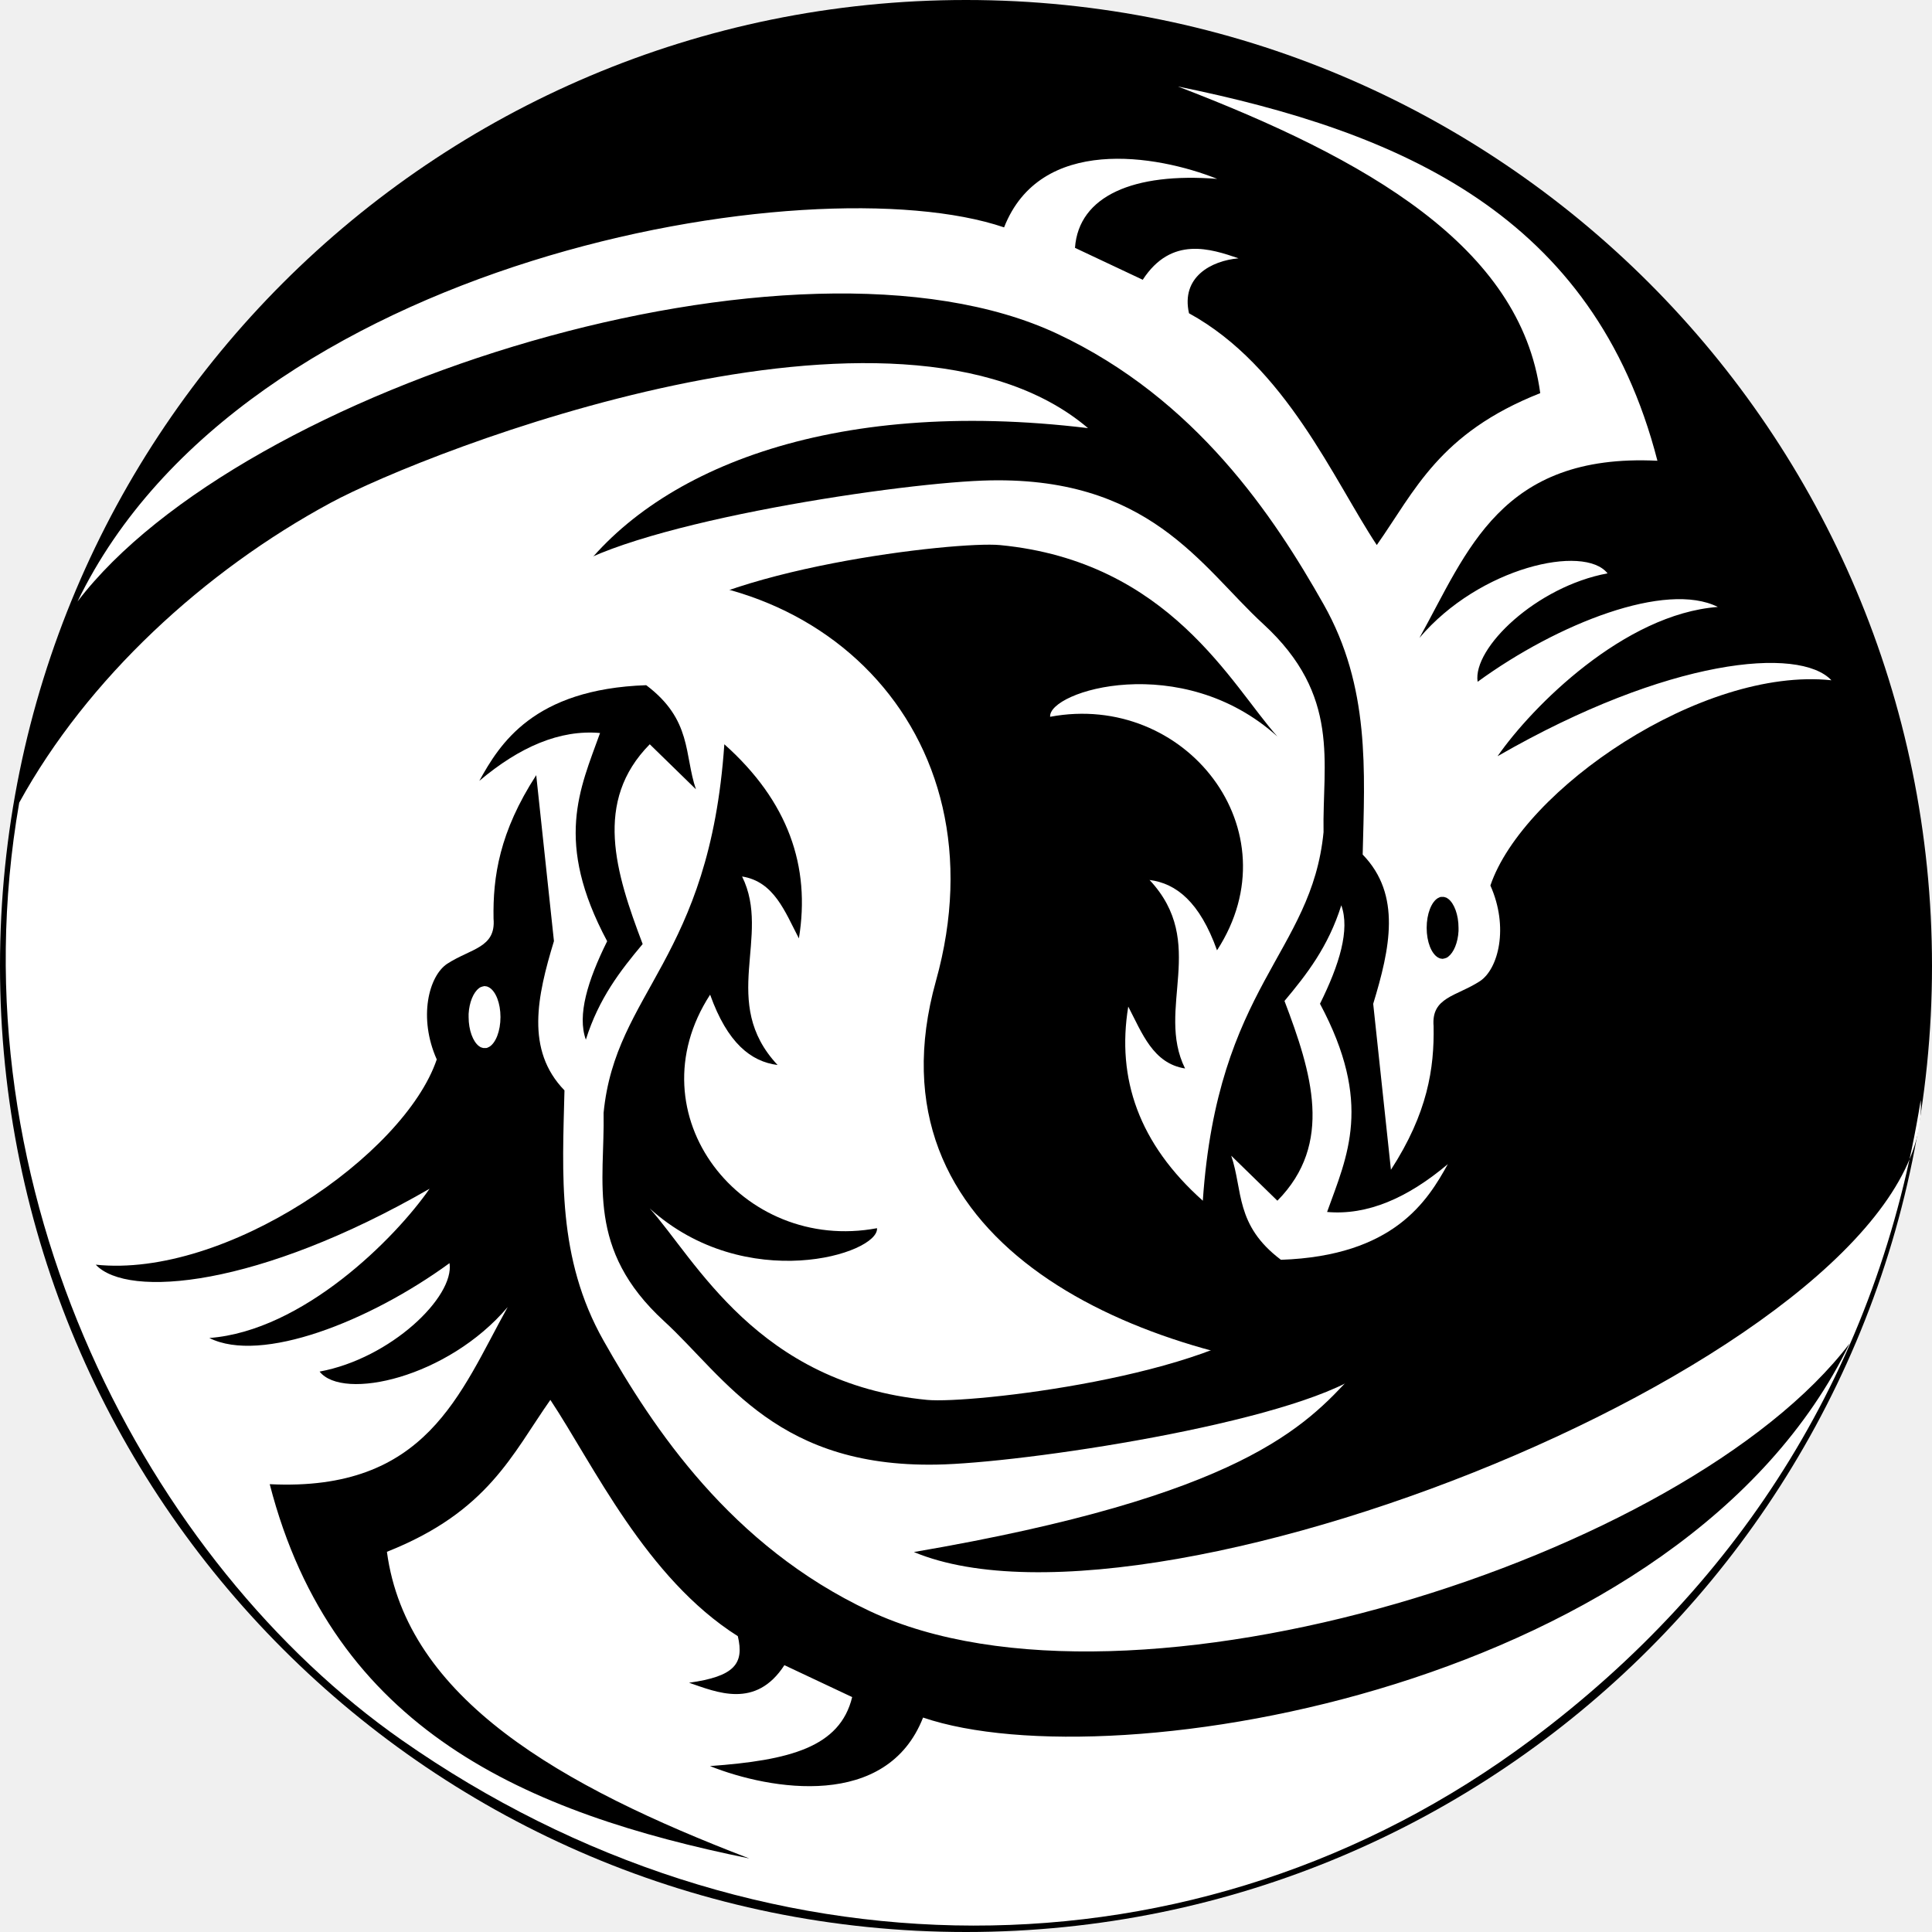
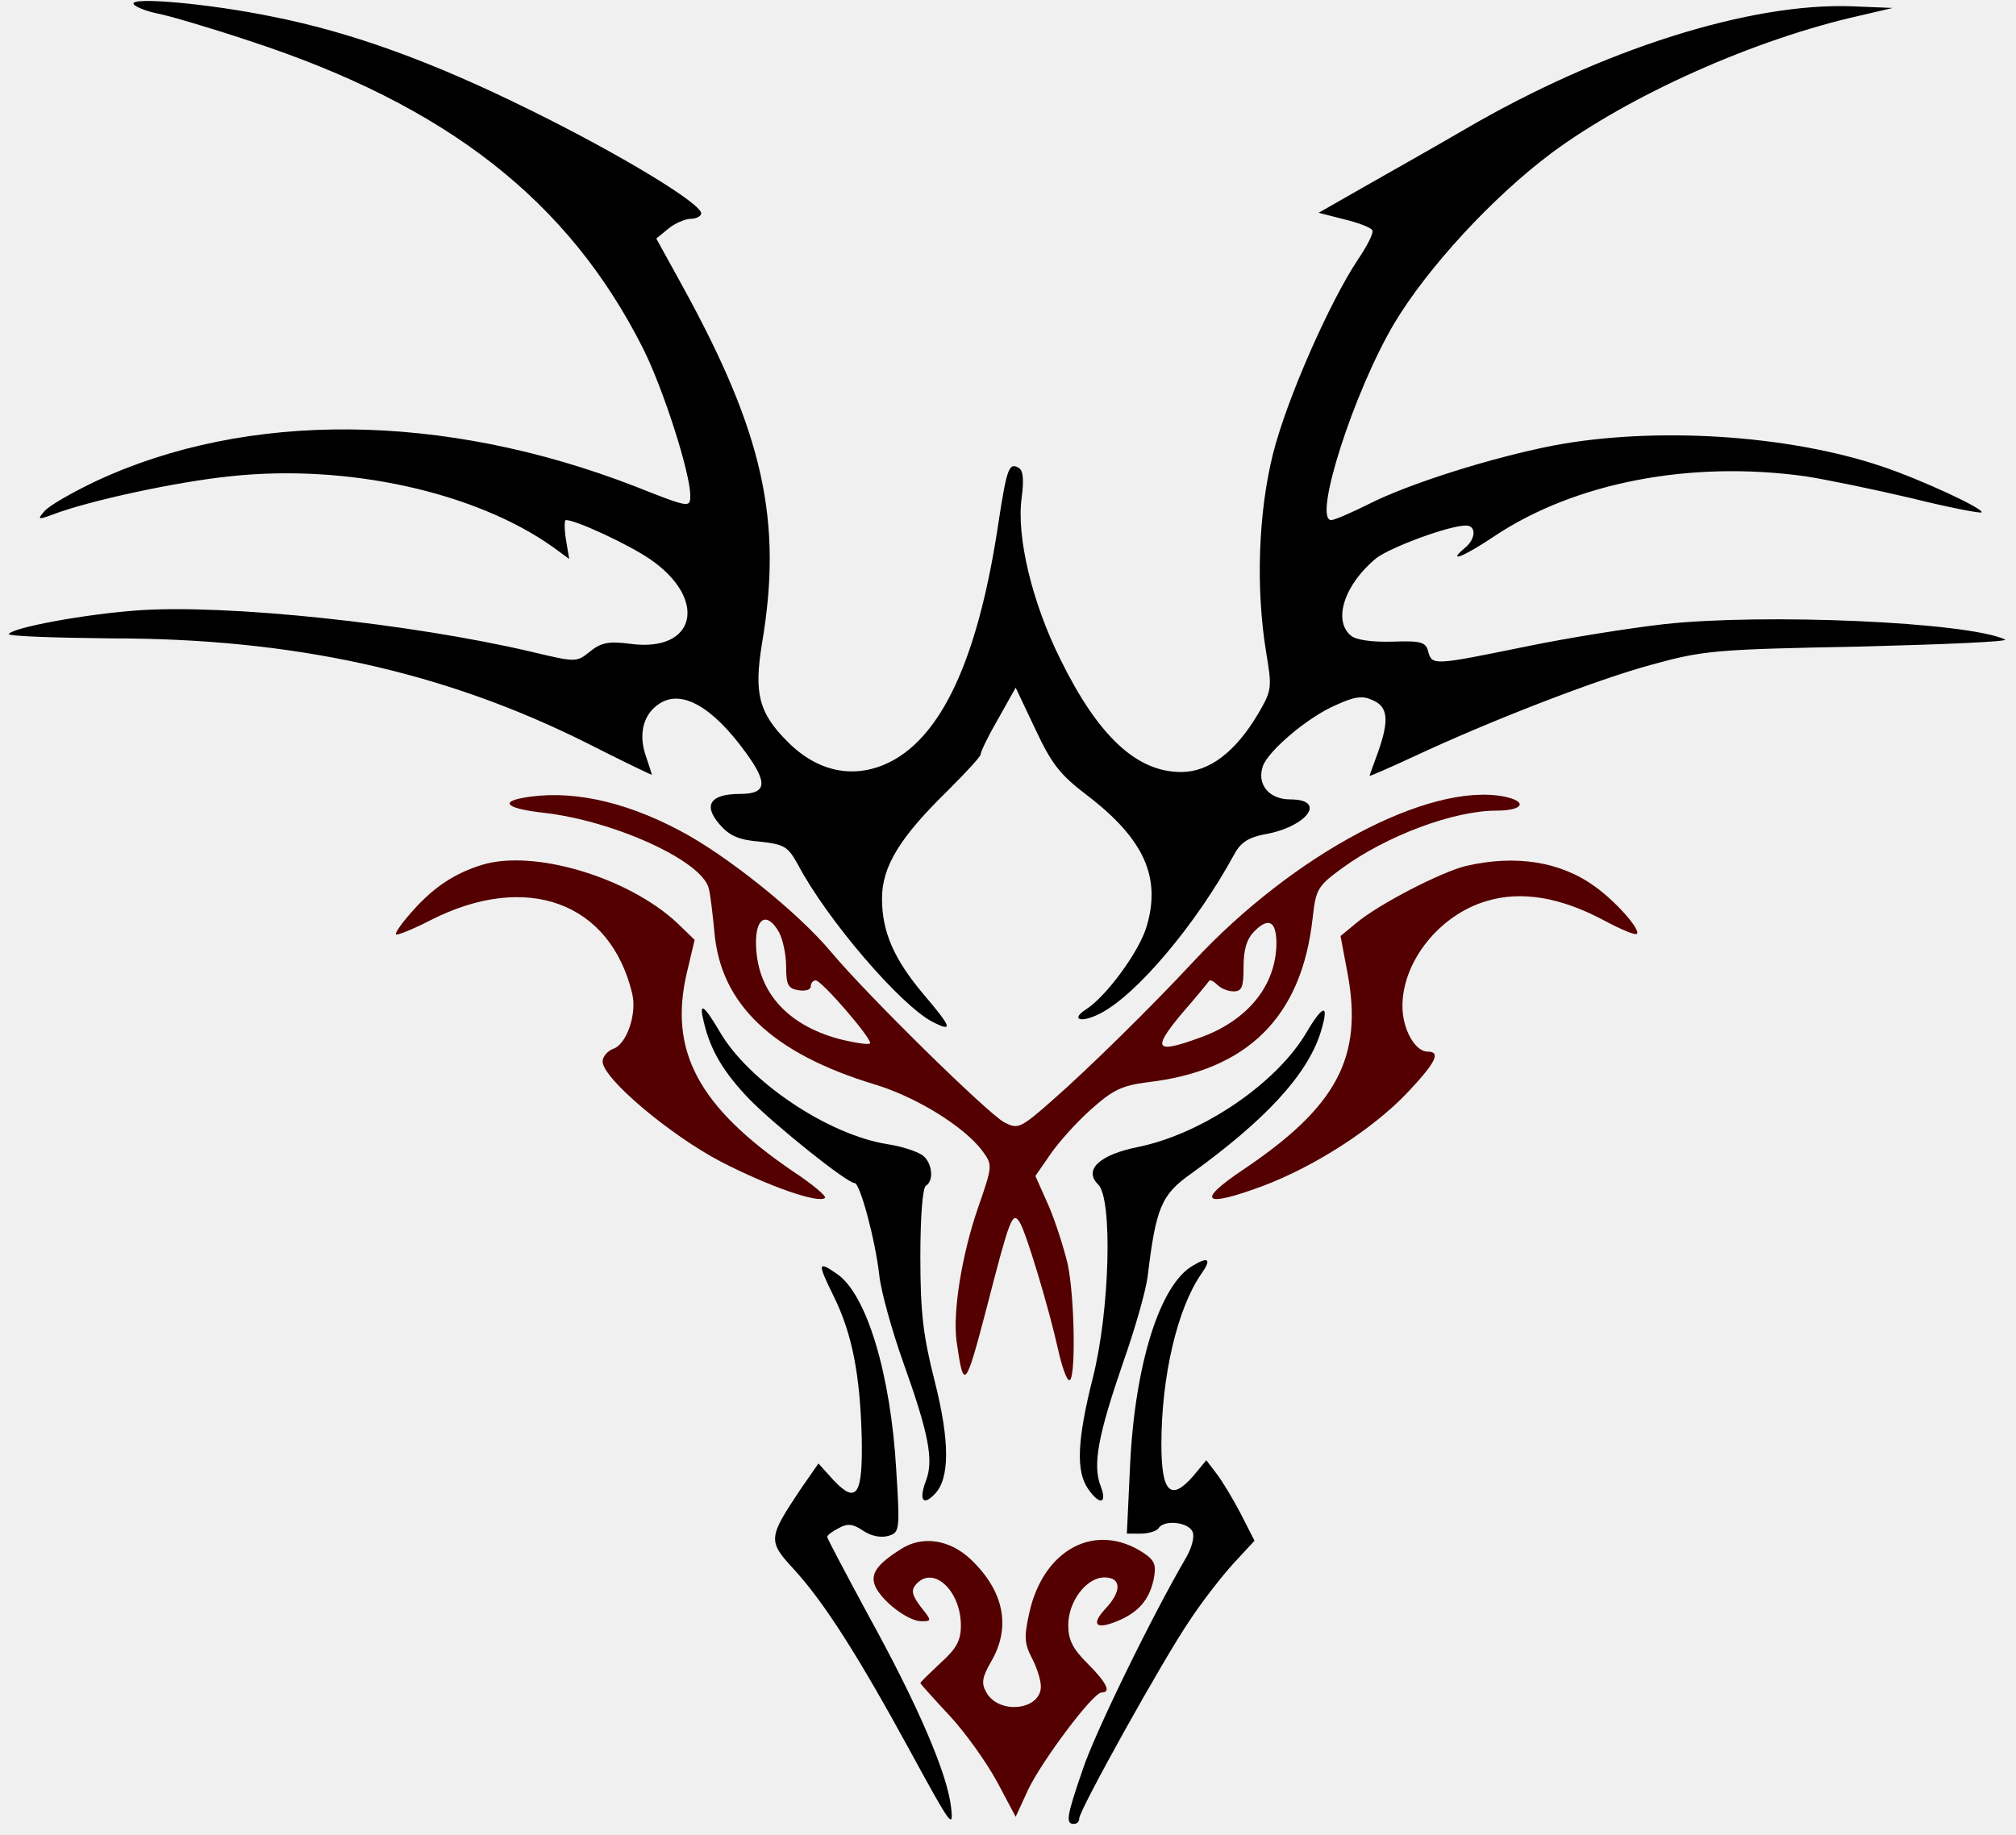
- <svg xmlns="http://www.w3.org/2000/svg" viewBox="0 0 442 442">
-   <g transform="translate(-258 -116.36)" fill-rule="evenodd">
-     <path transform="translate(112,-148)" d="m588 485.36a221 221 0 1 1 -442 0 221 221 0 1 1 442 0z" />
-     <path d="m676.99 271.99c-29.655-3.14-70.58 25.02-78.021 46.955 4.26 9.541 1.842 19.098-2.408 21.896-5.415 3.505-11.148 3.632-10.585 10.295 0.178 9.585-1.349 19.856-9.761 32.844l-4.056-37.966c3.832-12.599 6.548-24.928-2.408-34.149 0.459-19.096 1.74-38.362-8.937-57.25-11.363-20.103-29.158-46.972-60.921-61.887-59.618-27.996-186.75 12.126-224.16 61.249 38.049-78.673 168.22-100.49 211.98-85.598 8.266-21.093 34.853-16.638 48.752-11.098-19.056-1.492-31.684 3.865-32.533 15.782l15.503 7.302c6.565-10.111 15.599-7.062 21.914-4.908-6.272 0.556-13.199 4.297-11.332 12.573 22.167 12.157 33.155 38.236 42.962 53.025 8.746-12.426 14.235-25.589 37.394-34.752-4.496-33.566-39.731-53.614-82.901-70.157 50.97 10.398 95.221 29.318 109.71 85.624-35.952-1.766-43.484 20.837-54.444 40.527 13.745-16.217 37.713-21.512 43.035-14.765-16.227 2.993-30.903 17.065-29.725 24.808 18.38-13.396 43.107-23.052 54.951-17.125-21.402 1.624-42.458 22.725-50.387 34.149 39.131-22.541 69.076-25.157 76.373-17.376zm-85.31 57.351c0.012-0.238 0-0.459 0-0.703 4e-5 -2.992-0.989-5.593-2.345-6.629-0.111-0.082-0.264-0.19-0.38-0.251l-0.127-0.05c-0.089-0.037-0.226-0.076-0.317-0.1l-0.19-0.05c-0.046-0.007-0.143 0.003-0.19 0h-0.19c-0.047 0.002-0.144-0.006-0.19 0-0.031 0.005-0.096-0.006-0.127 0l-0.19 0.05-0.127 0.05-0.19 0.1c-0.029 0.015-0.098 0.034-0.127 0.05-1.51 0.871-2.599 3.624-2.599 6.83s1.089 5.909 2.599 6.78c0.087 0.048 0.228 0.115 0.317 0.151l0.127 0.05 0.19 0.05c0.031 0.006 0.096-0.005 0.127 0 0.047 0.006 0.143 0.048 0.19 0.05h0.063c0.095 0 0.224-0.037 0.317-0.05l0.19-0.05c0.091-0.025 0.228-0.063 0.317-0.1l0.127-0.05c0.073-0.038 0.183-0.104 0.254-0.151l0.127-0.1c1.245-0.951 2.205-3.199 2.345-5.876z" fill="#fff" />
-     <path d="m564.86 323.47c2.01 5.59-0.405 13.517-4.874 22.529 12.173 22.79 6.226 34.811 1.625 47.633 9.207 0.815 18.414-3.178 27.621-10.943-4.633 8.366-12.299 20.99-38.182 21.885-10.538-7.939-8.664-15.878-11.373-23.816l10.561 10.299c12.901-13.058 7.864-29.274 1.625-45.702 5.099-6.081 10.029-12.43 12.998-21.885z" fill="#fff" />
-     <path d="m533.18 391.06c-14.625-13.034-19.762-27.948-17.06-44.414 3.182 6.088 5.666 13.005 12.998 14.161-6.808-13.732 5.331-28.751-8.124-43.127 6.11 0.777 11.486 5.041 15.435 16.092 17.829-27.454-7.27-59.228-38.182-53.426-0.46-5.898 30.044-15.287 51.992 4.506-10.443-11.629-24.664-40.048-63.444-43.787-9.927-0.957-65.415 5.37-80.593 20.164l-20.335-13.1c13.687-11.514 75.029-20.982 96.913-21.817 38.165-1.425 50.011 19.759 64.209 32.792 17.874 16.408 13.511 31.755 13.81 47.633-2.715 27.849-24.239 34.952-27.621 84.323z" fill="#fff" />
-     <path d="m506.92 214.31c-43.431-36.947-151.09 5.095-173.3 17.094-28.912 15.621-55.632 40.212-71.223 68.585-15.56 89.451 29.868 174.12 87.484 214.44 80.511 56.346 182.1 56.912 258.42-0.057 48.608-36.282 79.444-85.785 89.119-146.35 3.216 55.178-173.86 127.03-230.34 103.41 75.117-12.852 89.56-28.792 100.34-40.458-51.601-4.368-111.86-30.887-95.296-90.201 16.083-57.587-28.224-99.738-82.943-91.308 17.64-25.421 58.5-42.338 117.74-35.157z" fill="#fff" />
-     <path d="m279.9 405.69c29.655 3.14 70.58-25.02 78.021-46.955-4.26-9.541-1.842-19.098 2.408-21.896 5.415-3.505 11.148-3.632 10.585-10.295-0.178-9.585 1.349-19.856 9.761-32.844l4.056 37.966c-3.832 12.599-6.548 24.928 2.408 34.149-0.459 19.096-1.74 38.362 8.937 57.25 11.363 20.103 29.158 46.972 60.921 61.887 59.618 27.996 186.75-12.126 224.16-61.249-38.049 78.673-168.22 100.49-211.98 85.598-8.266 21.093-34.853 16.638-48.752 11.098 18.222-1.321 29.744-4.286 32.533-15.782l-15.503-7.302c-6.565 10.111-15.5 6.176-21.815 4.021 10.416-1.453 12.659-4.35 11.158-10.654-21.014-13.287-33.079-39.267-42.886-54.057-8.746 12.426-14.235 25.589-37.394 34.752 4.496 33.566 39.731 53.614 82.901 70.157-50.97-10.398-95.221-29.318-109.71-85.624 35.952 1.766 43.484-20.837 54.444-40.527-13.745 16.217-37.713 21.512-43.035 14.765 16.227-2.993 30.903-17.065 29.725-24.808-18.38 13.396-43.107 23.052-54.951 17.125 21.402-1.624 42.458-22.725 50.387-34.149-39.131 22.541-69.076 25.157-76.373 17.376zm85.31-57.351c-0.012 0.238 0 0.459 0 0.703-4e-5 2.992 0.989 5.593 2.345 6.629 0.111 0.082 0.264 0.19 0.38 0.251l0.127 0.05c0.089 0.037 0.226 0.076 0.317 0.1l0.19 0.05c0.046 0.007 0.143-0.003 0.19 0h0.19c0.047-0.002 0.144 0.006 0.19 0 0.031-0.005 0.096 0.006 0.127 0l0.19-0.05 0.127-0.05 0.19-0.1c0.029-0.015 0.098-0.034 0.127-0.05 1.51-0.871 2.599-3.624 2.599-6.83s-1.089-5.909-2.599-6.78c-0.087-0.048-0.228-0.115-0.317-0.151l-0.127-0.05-0.19-0.05c-0.031-0.006-0.096 0.005-0.127 0-0.047-0.006-0.143-0.048-0.19-0.05h-0.063c-0.095 0-0.224 0.037-0.317 0.05l-0.19 0.05c-0.091 0.025-0.228 0.063-0.317 0.1l-0.127 0.05c-0.073 0.038-0.183 0.104-0.254 0.151l-0.127 0.1c-1.245 0.951-2.205 3.199-2.345 5.876z" />
-     <path d="m392.03 354.22c-2.01-5.59 0.405-13.517 4.874-22.529-12.173-22.79-6.226-34.811-1.625-47.633-9.207-0.815-18.414 3.178-27.621 10.943 4.633-8.366 12.299-20.99 38.182-21.885 10.538 7.939 8.664 15.878 11.373 23.816l-10.561-10.299c-12.901 13.058-7.864 29.274-1.625 45.702-5.099 6.081-10.029 12.43-12.998 21.885z" />
-     <path d="m423.71 286.63c14.625 13.034 19.762 27.948 17.06 44.414-3.182-6.088-5.666-13.005-12.998-14.161 6.808 13.732-5.331 28.751 8.124 43.127-6.11-0.777-11.486-5.041-15.435-16.092-17.829 27.454 7.27 59.228 38.182 53.426 0.46 5.898-30.044 15.287-51.992-4.506 10.443 11.629 24.664 40.048 63.444 43.787 9.927 0.957 65.415-5.37 80.593-20.164l20.335 13.1c-13.687 11.514-75.029 20.982-96.913 21.817-38.165 1.425-50.011-19.759-64.209-32.792-17.874-16.408-13.511-31.755-13.81-47.633 2.715-27.849 24.239-34.952 27.621-84.323z" />
+ <svg xmlns="http://www.w3.org/2000/svg" width="368" height="335">
+   <g>
+     <rect x="-1" y="-1" width="169.273" height="154.273" id="canvas_background" fill="none" />
+   </g>
+   <g>
+     <path d="m24.4,0.752c0.3,0.5 2.3,1.3 4.3,1.7c2.1,0.4 9.6,2.6 16.8,5c36.1,11.8 58.3,29.2 71.9,56.2c3.7,7.4 8.6,22.7 8.6,26.8c0,2.3 -0.1,2.3 -10.2,-1.7c-34.9,-13.5 -70.7,-13.8 -98.3,-0.9c-4.4,2.1 -8.6,4.5 -9.4,5.5c-1.3,1.5 -1.2,1.6 1.5,0.6c6.5,-2.5 22.6,-6 32.5,-7c21.3,-2.3 44.7,2.9 58.8,12.9l3,2.2l-0.6,-3.6c-0.3,-1.9 -0.3,-3.5 0,-3.5c1.9,0 11.5,4.5 15.3,7.1c10.7,7.3 8.5,17.1 -3.5,15.5c-3.9,-0.5 -5.3,-0.3 -7.4,1.4c-2.5,2 -2.5,2 -10.9,0c-21.8,-5.1 -55.4,-8.7 -71.8,-7.5c-9.6,0.7 -22.6,3.1 -23.4,4.3c-0.2,0.4 8.2,0.7 18.7,0.8c33.4,0 60.9,6.1 87,19.2c6.5,3.3 11.7,5.8 11.7,5.7s-0.5,-1.6 -1.1,-3.4c-1.4,-4 -0.5,-7.7 2.5,-9.6c4,-2.6 9.6,0.5 15.7,8.9c4.1,5.6 3.9,7.6 -1,7.6c-5.4,0 -6.8,2 -3.8,5.5c1.8,2.1 3.5,2.9 7.3,3.2c4.6,0.5 5.2,0.9 7,4.1c5.3,10.1 18.8,25.8 24.6,28.8c3.9,2 3.5,1 -1.6,-5c-5.4,-6.4 -7.6,-11.4 -7.6,-17.5c0,-5.8 3.2,-11.1 11.9,-19.6c3.3,-3.3 6.1,-6.3 6.1,-6.7c0,-0.5 1.4,-3.4 3.2,-6.5l3.2,-5.7l3.6,7.6c3,6.4 4.5,8.3 9.5,12.1c10.3,7.9 13.5,14.9 10.8,23.9c-1.3,4.5 -7.3,12.7 -11,15.1c-3,1.9 -1,2.6 2.5,0.8c6.7,-3.4 17.6,-16.4 24.4,-28.9c1.2,-2.3 2.6,-3.2 5.5,-3.8c7.8,-1.3 11.7,-6.4 4.8,-6.4c-3.8,0 -6.1,-2.7 -5,-6c0.9,-2.8 8.2,-9 13.3,-11.2c3.5,-1.6 4.9,-1.8 6.8,-0.9c2.8,1.2 3,3.7 0.9,9.6c-0.8,2.2 -1.5,4.1 -1.5,4.2s3.5,-1.4 7.8,-3.4c14.3,-6.7 33.7,-14.2 43.7,-16.9c9.4,-2.6 11.6,-2.8 38,-3.3c15.4,-0.4 27.3,-0.9 26.5,-1.3c-6.9,-3.2 -43.9,-4.8 -62.2,-2.8c-6.2,0.7 -17.6,2.5 -25.3,4.1c-16.7,3.4 -17.1,3.5 -17.8,0.9c-0.4,-1.7 -1.3,-2 -6.5,-1.8c-3.7,0.1 -6.7,-0.3 -7.6,-1.1c-3.4,-2.8 -1.1,-9.5 4.7,-14.2c2.7,-2 13.2,-5.9 16.3,-5.9c1.9,0 1.8,2.4 -0.1,4c-3.6,3 -0.3,1.7 5.2,-2c14.8,-9.9 35.9,-13.9 56.8,-11c3.9,0.6 12.6,2.4 19.4,4c6.8,1.7 12.6,2.8 12.8,2.6c0.6,-0.6 -11,-6 -18.2,-8.4c-17.2,-5.8 -41.5,-7.3 -60,-3.8c-11.2,2.2 -26.2,6.9 -33.7,10.7c-3.2,1.6 -6.2,2.9 -6.8,2.9c-3.4,0 4.1,-23.4 11.5,-35.9c6.1,-10.2 18,-23.1 28.7,-31.1c14.3,-10.6 37.1,-20.8 56.3,-25.1l6,-1.4l-7.4,-0.3c-18.5,-0.7 -45.6,7.8 -70.6,22.4c-5.5,3.2 -13.8,7.9 -18.4,10.5l-8.4,4.8l4.7,1.2c2.5,0.6 4.9,1.5 5.1,2c0.3,0.4 -0.9,2.8 -2.6,5.3c-5.2,7.8 -13,25.5 -15.5,35.4c-2.7,10.7 -3.2,24.5 -1.3,36.2c1.1,6.6 1.1,7 -1.4,11.3c-4.2,7.1 -9,10.7 -14.1,10.7c-8.1,0 -15.1,-6.5 -22,-20.5c-5.2,-10.4 -8.1,-22.5 -7.1,-29.6c0.4,-3.1 0.3,-4.9 -0.5,-5.4c-1.8,-1.1 -2.2,0 -3.7,9.7c-3.5,23.7 -9.7,38 -18.8,43.4c-6.7,3.9 -13.9,2.8 -19.8,-3.2c-5.2,-5.2 -6.1,-8.8 -4.6,-17.9c3.8,-22.4 0.2,-38.4 -14.4,-65l-4.9,-8.9l2.2,-1.8c1.2,-1 3.1,-1.8 4.1,-1.8s1.9,-0.5 1.9,-1c0,-1.8 -14.8,-10.8 -31.5,-19c-17.4,-8.6 -32.1,-14 -46.7,-16.9c-11.6,-2.4 -26.3,-3.7 -25.4,-2.3l0,-0z" id="svg_2" fill="#000000" />
+     <path d="m95.3,145.7c-4.2,0.8 -2.4,2 4,2.7c13,1.5 29.1,8.9 30.1,13.9c0.3,1.2 0.7,4.7 1,7.8c1.1,13.2 10.5,22.2 29.3,27.9c7.6,2.3 16.3,7.7 19.6,12.1c1.9,2.6 1.9,2.7 -0.7,10.2c-3,8.6 -4.7,19.1 -4,24.5c1.3,9.2 1.6,8.9 5.5,-6c4.2,-16.3 4.7,-17.7 6,-15.7c1.2,1.8 5.4,15.9 7,23.1c0.7,3.2 1.6,5.8 2.1,5.8c1.2,0 1,-15 -0.3,-21.2c-0.7,-2.9 -2.2,-7.7 -3.5,-10.7l-2.4,-5.4l2.7,-3.9c1.5,-2.2 4.8,-5.9 7.4,-8.2c4,-3.6 5.7,-4.4 10.3,-5c18.3,-2.1 28.2,-11.9 30.2,-29.9c0.6,-5.4 0.9,-5.9 5.4,-9.2c8.1,-5.9 20.3,-10.5 28.2,-10.5c4.9,0 5.8,-1.7 1.2,-2.6c-13.7,-2.5 -38.2,10.5 -56.4,30c-7.8,8.4 -19.3,19.7 -25.8,25.4c-6,5.3 -6.4,5.4 -8.9,4.1c-3.1,-1.7 -24.9,-23.1 -31.6,-31.1c-6,-7.2 -19.1,-17.7 -27.7,-22.2c-10.4,-5.5 -20.3,-7.5 -28.7,-5.9l0,0zm46.9,24.5c0.7,1.3 1.3,4.1 1.3,6.3c0,3.4 0.4,4 2.3,4.3c1.2,0.2 2.2,-0.1 2.2,-0.7s0.4,-1.1 0.9,-1.1c1.1,0 10.5,10.9 9.9,11.5c-0.2,0.3 -2.8,-0.1 -5.6,-0.8c-9.7,-2.6 -15.2,-8.9 -15.2,-17.7c0,-4.6 2.1,-5.5 4.2,-1.8zm90.8,2.1c-0.1,7.7 -5.3,14.1 -14.1,17.2c-8,2.9 -8.6,2.1 -3.3,-4.3c2.7,-3.1 5,-5.9 5.1,-6.1c0.2,-0.3 0.9,0.1 1.5,0.7c0.7,0.7 2,1.2 3,1.2c1.5,0 1.8,-0.8 1.8,-4.5c0,-3.2 0.6,-5.1 2,-6.5c2.6,-2.6 4,-1.8 4,2.3z" id="svg_3" fill="#540000" />
+     <path d="m88,157.9c-4.9,1.5 -8.7,4 -12.4,8.1c-2.1,2.3 -3.6,4.4 -3.3,4.6c0.2,0.2 3,-0.9 6.3,-2.6c17.5,-8.9 32.8,-3.3 36.8,13.4c0.9,3.7 -1,9.3 -3.5,10.1c-1,0.4 -1.9,1.4 -1.9,2.3c0,3.1 12.4,13.5 21.6,18.3c8.7,4.5 17.9,7.7 19,6.6c0.3,-0.3 -2.3,-2.5 -5.8,-4.8c-17.3,-11.8 -22.8,-22 -19.4,-36.4l1.4,-5.9l-3.2,-3.1c-8.9,-8.3 -26.1,-13.5 -35.6,-10.6l0,0z" id="svg_4" fill="#540000" />
+     <path d="m267.6,158.1c-4.5,1.1 -15.8,6.9 -20,10.4l-2.9,2.4l1.3,6.9c2.8,15.2 -1.9,24.2 -19,35.7c-8.8,5.9 -7.4,7.1 3.6,3c9.5,-3.6 20,-10.4 26.2,-16.9c5.3,-5.6 6.3,-7.6 3.8,-7.6c-2.3,0 -4.6,-4.1 -4.6,-8.3c0,-8.2 6.8,-16.7 15.4,-19.2c6.3,-1.9 13.5,-0.7 21.5,3.6c3,1.6 5.6,2.7 5.9,2.4c0.7,-0.7 -3.6,-5.7 -7.6,-8.6c-6.3,-4.6 -14.5,-5.9 -23.6,-3.8l0,-0z" id="svg_5" fill="#540000" />
+     <path d="m128.5,186.7c1.2,5.1 3.6,9.1 8.3,14c4.6,4.7 17.8,15.3 19.2,15.3c1,0 3.8,10.5 4.5,16.8c0.3,2.9 2.3,10.1 4.4,16c4.6,12.9 5.6,17.8 4.1,21.6c-1.3,3.5 -0.5,4.6 1.6,2.4c2.8,-2.8 2.8,-9.7 0,-20.7c-2.1,-8.3 -2.6,-12.5 -2.6,-22.6c0,-7.2 0.4,-12.6 1,-13c1.5,-0.9 1.2,-4.1 -0.5,-5.5c-0.9,-0.7 -3.8,-1.7 -6.5,-2.1c-10.8,-1.7 -25.3,-11.4 -30.6,-20.5c-3,-5.1 -3.9,-5.6 -2.9,-1.7z" id="svg_6" fill="#000000" />
+     <path d="m238.6,188.3c-5.4,9.4 -19.1,18.7 -30.8,21.1c-7.1,1.4 -10.1,4.2 -7.3,6.9c2.6,2.7 2.1,22.9 -1,35.2c-2.9,11.5 -3.1,17.1 -0.9,20.3c2.1,3.1 3.6,2.8 2.3,-0.5c-1.5,-3.9 -0.4,-9.4 4.1,-22.5c2.2,-6.2 4.2,-13.3 4.5,-15.8c1.5,-12.5 2.5,-14.9 7.9,-18.7c13.7,-9.9 21.1,-18 23.6,-25.6c1.7,-5.4 0.7,-5.6 -2.4,-0.4l0,-0z" id="svg_7" fill="#000000" />
+     <path d="m152.2,236.7c3.4,6.9 4.8,14.4 5.1,25.8c0.2,10.4 -0.9,12.2 -5.1,7.8l-2.8,-3.1l-3.2,4.6c-6,9 -6.1,9.5 -1.3,14.7c5.5,6 11.7,15.7 21.4,33.5c7.3,13.4 7.8,14.1 7.3,9.9c-0.7,-6.1 -6,-18.5 -15.1,-35c-4.1,-7.6 -7.5,-14 -7.5,-14.3s0.9,-1 2.1,-1.6c1.6,-0.9 2.6,-0.8 4.5,0.5c1.5,1 3.3,1.3 4.6,0.9c2,-0.6 2.1,-1 1.4,-12c-1,-17.5 -5.4,-32.1 -10.8,-35.8c-3.6,-2.5 -3.6,-2 -0.6,4.1l0,0z" id="svg_8" fill="#000000" />
+     <path d="m217.7,231.1c-6,3.5 -10.5,18 -11.4,36.1l-0.6,12.8l2.6,0c1.4,0 2.9,-0.5 3.2,-1c1,-1.6 5.5,-1.1 6.2,0.7c0.4,0.9 -0.2,3 -1.2,4.7c-6.2,10.6 -16.8,32.3 -18.9,38.8c-2.9,8.4 -3.1,9.8 -1.6,9.8c0.6,0 1,-0.4 1,-1c0,-1.5 15.4,-29.2 20.2,-36.2c2.3,-3.5 5.9,-8.1 8,-10.4l3.8,-4.1l-2.5,-4.9c-1.4,-2.7 -3.4,-6 -4.4,-7.3l-1.9,-2.5l-2.4,2.9c-4.1,4.7 -5.8,3 -5.8,-5.8c0,-12.4 2.9,-24.7 7.2,-31c2,-2.8 1.5,-3.4 -1.5,-1.6l0,-0z" id="svg_9" fill="#000000" />
+     <path d="m164.5,282.8c-4.6,2.9 -5.8,4.7 -4.6,7.1c1.5,2.8 6,6.1 8.3,6.1c1.9,0 1.9,-0.1 -0.1,-2.6c-1.6,-2.1 -1.8,-3 -1,-4c3.1,-3.8 8.3,0.9 8.3,7.4c0,2.7 -0.8,4.2 -3.7,6.8c-2,1.9 -3.7,3.5 -3.7,3.7c0,0.1 2.4,2.8 5.3,5.9s6.8,8.6 8.7,12.1l3.4,6.4l2.3,-5c2.5,-5.2 11.8,-17.7 13.4,-17.7c1.8,0 0.9,-1.8 -2.6,-5.3c-2.7,-2.7 -3.5,-4.3 -3.5,-7c0,-4.3 3.3,-8.7 6.6,-8.7c3.1,0 3.2,2.5 0.2,5.7c-2.7,2.9 -1.8,3.9 2.1,2.3s5.9,-3.9 6.7,-7.7c0.5,-2.6 0.2,-3.4 -1.9,-4.8c-8.7,-5.7 -18.2,-0.7 -20.8,10.9c-1,4.5 -0.9,5.7 0.5,8.4c0.9,1.7 1.6,4 1.6,5.1c0,4.4 -7.8,5.2 -10,1c-0.9,-1.6 -0.7,-2.7 0.9,-5.5c3.7,-6.3 2.4,-12.9 -3.7,-18.7c-3.8,-3.6 -8.8,-4.4 -12.7,-1.9z" id="svg_10" fill="#540000" />
  </g>
</svg>
